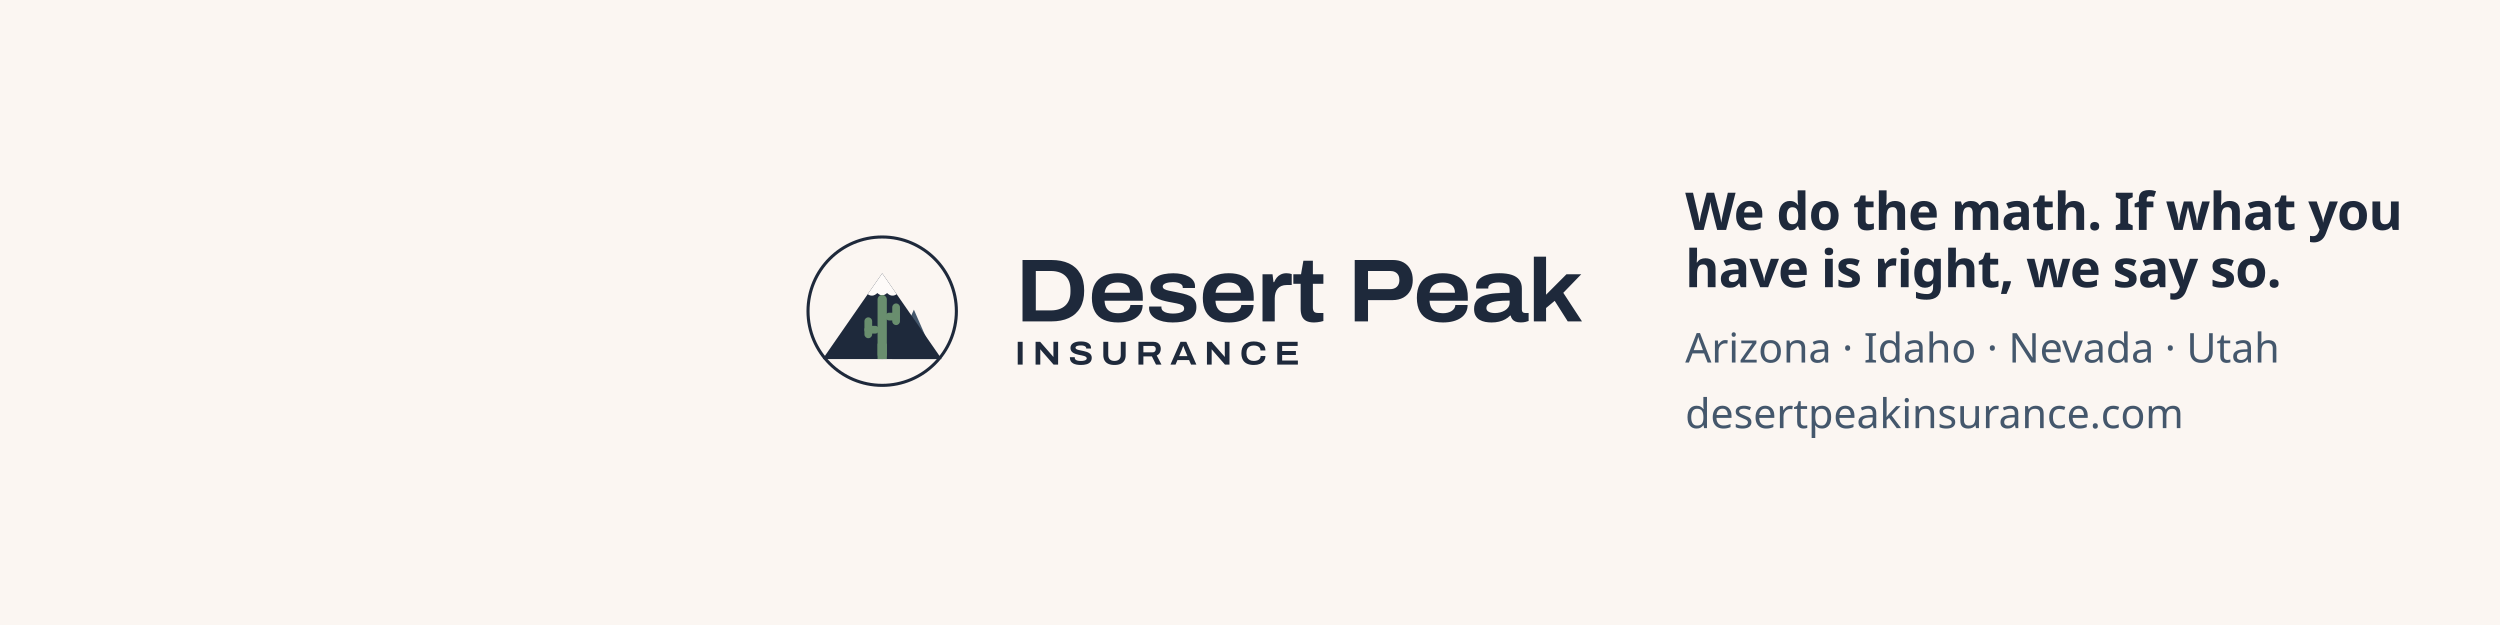
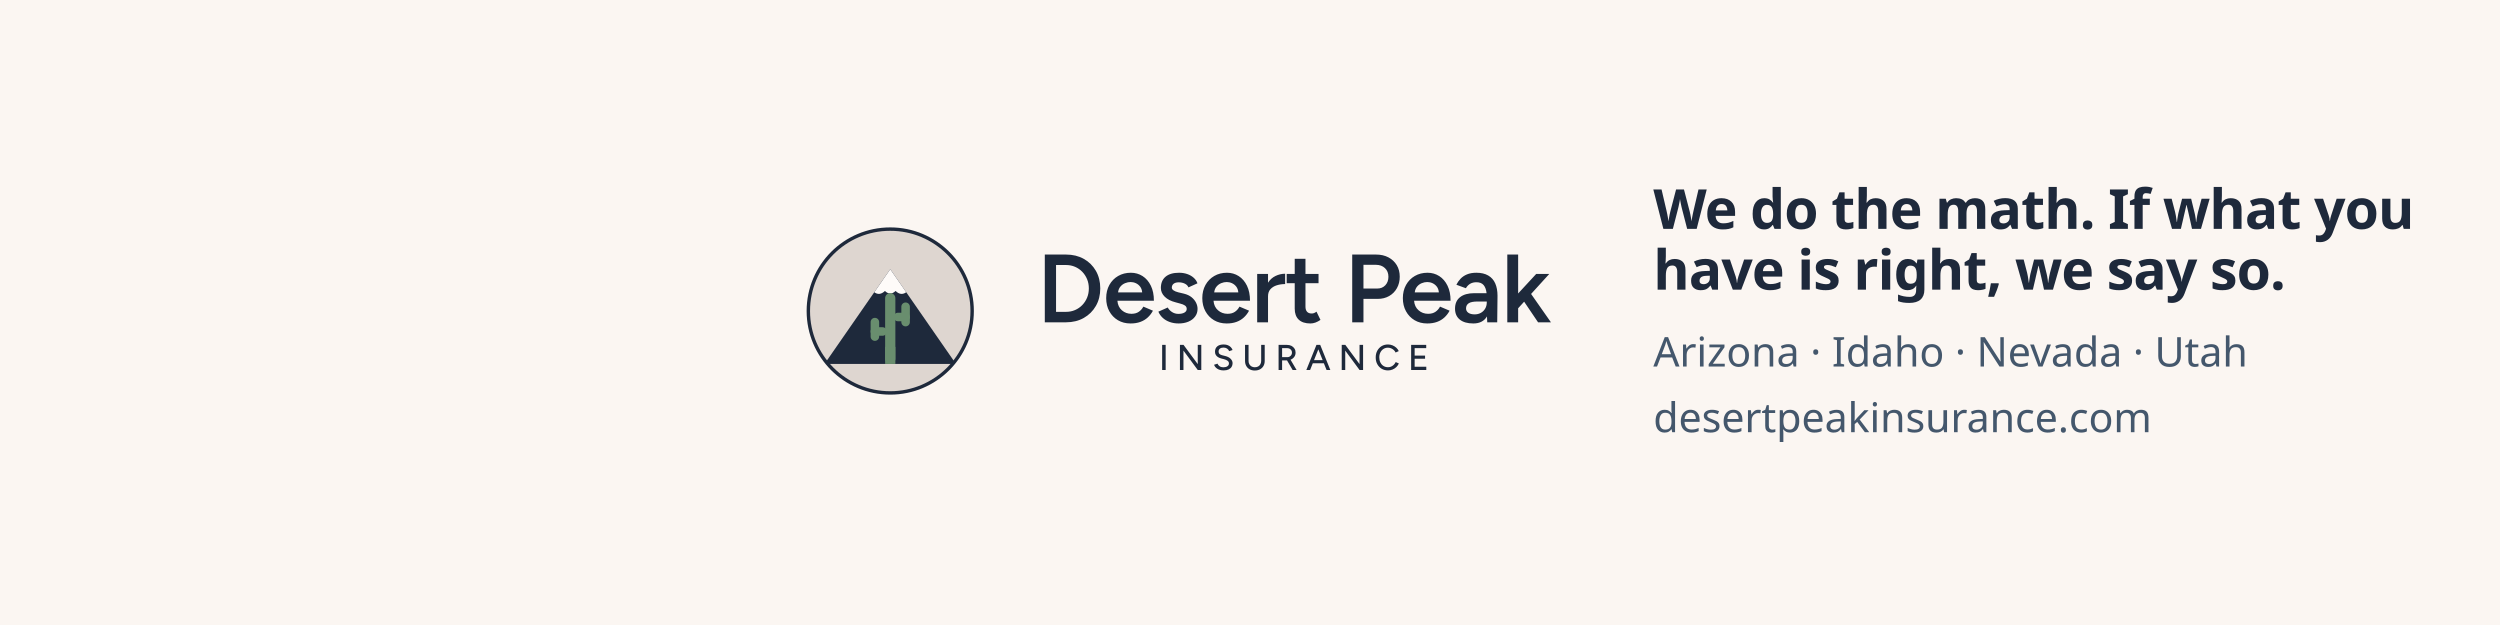
<svg xmlns="http://www.w3.org/2000/svg" viewBox="0 0 1584 396" width="1584" height="396" role="img" aria-labelledby="t">
  <style>@font-face{font-family:"Archivo";src:url("../../../../fonts/archivo-variable.woff2") format("woff2");font-weight:100 900;font-stretch:62% 125%;font-style:normal;font-display:block}
@font-face{font-family:"Archivo";src:url("../../../../fonts/archivo-italic-variable.woff2") format("woff2");font-weight:100 900;font-stretch:62% 125%;font-style:italic;font-display:block}
@font-face{font-family:"Source Serif 4";src:url("../../../../fonts/source-serif-4-variable.woff2") format("woff2");font-weight:200 900;font-style:normal;font-display:block}
@font-face{font-family:"Source Serif 4";src:url("../../../../fonts/source-serif-4-italic-variable.woff2") format("woff2");font-weight:200 900;font-style:italic;font-display:block}</style>
  <rect width="1584" height="396" fill="#FBF6F2" />
-   <g data-logo="daniel/logo-horizontal.svg" transform="translate(510 148.2) scale(1.44)">
+   <g data-logo="daniel/logo-horizontal.svg" transform="translate(510 143) scale(1.59)">
    <g transform="scale(.17)">
+       <circle cx="200" cy="200" r="192" fill="#ded6d0" />
+       <clipPath id="dpc">
+         <circle cx="200" cy="200" r="192" />
+       </clipPath>
+       <g clip-path="url(#dpc)">
+         <path fill="#1e293b" d="m200 102 154 222H46z" />
+         <path fill="#fefbf9" d="m200 102 37.46 54q-12.49 9-24.97-3-12.49 12-24.98 0-12.48 12-24.97 3Z" />
+         <g fill="#698e6e">
+           <rect width="24" height="166" x="188" y="158" rx="12" />
+           <path d="M188 284h24v40h-24z" />
+           <rect width="20" height="56" x="226" y="180" rx="10" />
+           <rect width="38" height="20" x="208" y="204" rx="10" />
+           <rect width="20" height="54" x="154" y="216" rx="10" />
+           <rect width="38" height="20" x="154" y="238" rx="10" />
+         </g>
+       </g>
      <circle cx="200" cy="200" r="192" fill="none" stroke="#1e293b" stroke-width="8" />
-       <path fill="#44576c" d="m282 196 56 128H226z" />
-       <path fill="#1e293b" d="m200 102 154 222H46z" />
-       <path fill="#fefbf9" d="m200 102 37.46 54q-12.49 9-24.97-3-12.49 12-24.98 0-12.48 12-24.97 3Z" />
-       <g fill="#698e6e">
-         <rect width="24" height="166" x="188" y="158" rx="12" />
-         <path d="M188 284h24v40h-24z" />
-         <rect width="20" height="56" x="226" y="180" rx="10" />
-         <rect width="38" height="20" x="208" y="204" rx="10" />
-         <rect width="20" height="54" x="154" y="216" rx="10" />
-         <rect width="38" height="20" x="154" y="238" rx="10" />
-       </g>
    </g>
-     <path fill="#1e293b" d="M95.74 38.5V11.48h12.64q4.53 0 7.77 1.5t4.98 4.5q1.74 2.99 1.74 7.52 0 4.49-1.74 7.49T116.15 37t-7.77 1.5Zm5.85-4.84h6.62q1.97 0 3.57-.52 1.59-.53 2.72-1.55t1.74-2.56q.6-1.54.6-3.57v-.93q0-2.05-.6-3.59-.61-1.53-1.74-2.56-1.13-1.02-2.72-1.54t-3.57-.52h-6.62Zm36.23 5.31q-3.69 0-6.27-1.16t-3.93-3.56-1.36-6.1 1.34-6.09 3.9-3.58 6.19-1.18q3.59 0 6.04 1.16t3.69 3.48 1.25 5.85v1.63h-16.83q.09 1.88.78 3.1t2.02 1.8 3.26.58q.91 0 1.83-.22t1.68-.66q.77-.44 1.26-1.13t.54-1.62h5.39q0 1.79-.76 3.22t-2.19 2.43q-1.42 1-3.41 1.52-1.98.53-4.42.53m-5.94-13.08h11.14q0-1.19-.39-2.03-.4-.85-1.11-1.4t-1.67-.81-2.09-.26q-1.74 0-3.01.5t-1.97 1.5-.9 2.5m29.92 13.08q-2.25 0-4.15-.43t-3.29-1.23q-1.39-.81-2.16-2-.77-1.18-.77-2.72 0-.19.02-.34l.04-.28h5.38l-.01.16-.01.18q.02 1 .73 1.6.72.61 1.87.87 1.16.27 2.46.27 1.22 0 2.35-.19t1.86-.66.73-1.35q0-1-.87-1.48-.87-.49-2.4-.79t-3.48-.66q-1.58-.31-3.03-.74t-2.58-1.11-1.79-1.76-.66-2.67q0-1.65.74-2.83t2.07-1.96 3.18-1.15 4.06-.38q2.05 0 3.78.38t3.02 1.11 2.03 1.82.72 2.44l-.01.42-.03.3h-5.35v-.23q0-.78-.57-1.29t-1.52-.77-2.21-.27q-.68 0-1.47.09t-1.48.31-1.13.58-.44.91q0 .79.77 1.21t2.05.67l2.76.56q1.7.33 3.35.71t2.98 1.03 2.12 1.8.79 3.07q0 1.89-.74 3.2-.75 1.31-2.13 2.1t-3.31 1.15q-1.92.35-4.27.35m24.82 0q-3.68 0-6.26-1.16t-3.94-3.56q-1.35-2.4-1.35-6.1t1.33-6.09q1.34-2.4 3.9-3.58t6.2-1.18q3.59 0 6.04 1.16t3.69 3.48 1.24 5.85v1.63h-16.83q.09 1.88.79 3.1.69 1.23 2.02 1.8 1.32.58 3.26.58.9 0 1.82-.22t1.69-.66 1.26-1.13.54-1.62h5.38q0 1.79-.76 3.22t-2.18 2.43-3.41 1.52-4.43.53m-5.94-13.08h11.15q0-1.19-.4-2.03-.4-.85-1.11-1.4t-1.67-.81-2.09-.26q-1.74 0-3 .5-1.27.5-1.98 1.5-.7 1-.9 2.5m20.66 12.61V17.77h4.41l.41 3.44h.3q.43-1.06 1.14-1.95t1.79-1.42 2.48-.54q.68 0 1.29.11.62.11 1.03.27v4.81h-2.16q-1.38 0-2.38.42T208 24.12t-.96 1.85-.32 2.33v10.2Zm22.69.47q-2.13 0-3.43-.68t-1.89-2.02-.59-3.26V21.96h-3.22v-4.19h3.38l1.04-5.95h4.18v5.95h4.62v4.19h-4.62v10.45q0 1.16.49 1.77t1.86.61h2.27v3.53q-.48.17-1.21.32t-1.49.24-1.39.09m17.88-.47V11.48h16.76q2.8 0 4.75 1.1 1.96 1.11 2.99 3.08t1.04 4.62q0 2.62-1.06 4.62-1.07 2.01-3.08 3.12t-4.84 1.12h-10.71v9.36Zm5.85-14.19h9.66q1.98 0 3.06-1.07 1.09-1.06 1.09-2.94 0-1.27-.48-2.15-.48-.89-1.39-1.36-.92-.48-2.28-.48h-9.66Zm33.05 14.66q-3.69 0-6.27-1.16t-3.93-3.56-1.36-6.1 1.34-6.09 3.9-3.58 6.19-1.18q3.59 0 6.04 1.16t3.69 3.48q1.25 2.32 1.25 5.85v1.63h-16.83q.09 1.88.78 3.1t2.02 1.8 3.26.58q.91 0 1.83-.22t1.68-.66 1.26-1.13.54-1.62h5.39q0 1.79-.76 3.22t-2.19 2.43-3.41 1.52-4.42.53m-5.94-13.08h11.14q0-1.19-.39-2.03-.4-.85-1.11-1.4t-1.67-.81-2.09-.26q-1.74 0-3.01.5t-1.97 1.5-.9 2.5m27.24 13.08q-1.38 0-2.75-.25-1.36-.26-2.48-.9-1.12-.65-1.78-1.82-.67-1.16-.67-2.99 0-2.32 1.15-3.73t3.26-2.14q2.1-.72 4.96-.97 2.87-.25 6.27-.25v-1.24q0-1.1-.46-1.84-.46-.73-1.47-1.1-1.01-.36-2.77-.36-1.53 0-2.58.28-1.06.28-1.59.77-.52.48-.52 1.12v.48h-5.31q-.04-.18-.05-.35l-.01-.4q0-1.82 1.21-3.16 1.21-1.35 3.5-2.08 2.29-.74 5.54-.74t5.45.73q2.2.72 3.32 2.21 1.12 1.5 1.12 3.85v9.24q0 .73.36 1.09t.99.37h1.63v3.52q-.41.17-1.33.41-.91.23-2.12.23-1.4 0-2.32-.37-.91-.38-1.42-1.06t-.71-1.56h-.27q-.89.91-2.11 1.6t-2.73 1.05-3.31.36m1.53-4.14q1.17 0 2.31-.3 1.14-.31 2.07-.87t1.49-1.4.56-1.87v-1.05q-3.21 0-5.5.29t-3.5 1.01-1.21 2.01q0 .78.5 1.26t1.36.7 1.92.22m17.08 3.67V10.02h5.38v16.74l8.97-8.99h6.5l-7.89 8.15 8.23 12.58h-6.27l-5.74-9.05-3.8 3.16v5.89Zm-227.09 19V47.49h2.17V57.5Zm7.86 0V47.49h2.02l4.78 5.45q.13.12.31.33l.36.43.3.37h.1l-.02-.58-.01-.57v-5.43h2.07V57.5h-2l-4.8-5.5q-.25-.27-.53-.62l-.44-.53h-.09l.01.52.01.72v5.41Zm19.95.17q-.99 0-1.88-.16t-1.55-.53-1.04-.98-.38-1.52v-.12l.01-.1h2.15l-.01.12-.01.15q0 .47.33.78.32.3.93.45t1.42.15q.44 0 .82-.04.39-.04.71-.13t.56-.22q.23-.14.36-.33.13-.18.13-.42 0-.39-.3-.63-.3-.25-.81-.41t-1.15-.29l-1.31-.26q-.68-.15-1.32-.36-.64-.22-1.15-.55t-.81-.85-.3-1.24.33-1.25q.32-.54.93-.9t1.45-.54 1.88-.17q1.02 0 1.84.18t1.41.55.89.91.32 1.27v.2h-2.12v-.16q0-.37-.29-.63-.29-.27-.8-.42t-1.18-.15q-.83 0-1.37.12t-.81.35-.26.53q0 .34.29.56.3.23.81.37.51.15 1.15.27t1.32.27 1.32.36q.63.21 1.14.54t.81.84q.3.5.3 1.21 0 1.15-.61 1.86-.61.7-1.68 1.01-1.08.31-2.47.31m14.77 0q-1.61 0-2.71-.5t-1.65-1.47-.56-2.35v-5.86h2.17v5.77q0 1.27.71 1.95.72.68 2.03.68 1.32 0 2.05-.68t.72-1.95v-5.77h2.16v5.86q0 1.38-.56 2.35t-1.65 1.47-2.71.5m10.54-.17V47.49h6.62q1.09 0 1.8.41t1.06 1.11.35 1.61q0 .94-.45 1.71-.44.76-1.34 1.17l2.09 4h-2.41l-1.81-3.61h-3.74v3.61Zm2.17-5.38h4.02q.68 0 1.06-.4.37-.4.37-1.07 0-.44-.16-.74-.17-.31-.49-.47t-.78-.16h-4.02Zm11.92 5.38 4.41-10.01h2.57l4.42 10.01h-2.36l-.84-1.98h-5.13l-.84 1.98Zm3.81-3.73h3.65l-1.04-2.51-.17-.41-.22-.56-.2-.55-.15-.39h-.09l-.25.66-.27.72-.22.54Zm12.24 3.73V47.49h2.03l4.78 5.45q.13.12.31.33l.36.43.3.37h.09l-.01-.58-.01-.57v-5.43h2.07V57.5h-2l-4.8-5.5q-.25-.27-.53-.62l-.45-.53h-.08l.01.52.01.72v5.41Zm20.66.17q-1.78 0-3.01-.56t-1.86-1.72-.63-2.9q0-2.56 1.43-3.87 1.42-1.3 4.06-1.3 1.47 0 2.62.45 1.14.46 1.79 1.34t.66 2.19h-2.16q0-.71-.37-1.2t-1.02-.74-1.53-.26q-1.05 0-1.78.38-.73.37-1.1 1.08t-.37 1.74v.37q0 1.04.37 1.76.38.72 1.1 1.09t1.79.37q.91 0 1.58-.25.67-.24 1.03-.73.37-.49.37-1.19h2.1q0 1.28-.65 2.17-.64.88-1.79 1.33-1.14.45-2.63.45m10.27-.17V47.49h8.98v1.79h-6.82v2.23h6.05v1.78h-6.05v2.42h6.92v1.79Z" data-logo="wordmark.svg" />
+     <path fill="#1e293b" d="M95.59 38.5v-27h8.49q3.97 0 7.04 1.72 3.06 1.71 4.82 4.76 1.75 3.05 1.75 7.02 0 3.93-1.75 6.98-1.76 3.05-4.82 4.78t-7.04 1.74Zm4.48-4.17h4.01q1.89 0 3.55-.71 1.65-.71 2.89-1.99 1.23-1.27 1.93-2.97.69-1.69.69-3.66t-.69-3.66q-.7-1.7-1.93-2.97-1.24-1.28-2.89-1.99t-3.55-.71h-4.01Zm29.66 4.63q-2.82 0-5-1.29t-3.43-3.57q-1.25-2.27-1.25-5.24t1.27-5.25 3.49-3.57 5.07-1.29q2.59 0 4.67 1.33t3.3 3.84 1.21 5.98h-14.54q.19 2.43 1.79 3.82t3.8 1.39q1.78 0 2.93-.8 1.16-.79 1.82-2.06l3.82 1.62q-.81 1.54-2.07 2.7t-2.97 1.78-3.91.61m-4.94-12.38h9.6q-.11-1.39-.81-2.29-.69-.91-1.69-1.37-1.01-.47-2.12-.47-1.08 0-2.18.45-1.1.44-1.87 1.37-.78.92-.93 2.31m24.15 12.38q-1.93 0-3.55-.58-1.62-.57-2.78-1.63-1.16-1.07-1.77-2.49l3.74-1.66q.58 1.08 1.71 1.81 1.14.73 2.53.73 1.5 0 2.41-.52t.91-1.44q0-.89-.7-1.37-.69-.48-1.96-.79l-1.82-.5q-2.74-.7-4.28-2.22t-1.54-3.49q0-2.9 1.87-4.48t5.38-1.58q1.77 0 3.26.52t2.56 1.47 1.51 2.22l-3.59 1.62q-.38-.97-1.46-1.49t-2.4-.52-2.04.56-.73 1.56q0 .58.65 1.06.66.48 1.89.79l2.28.54q1.89.47 3.08 1.45t1.78 2.2.58 2.45q0 1.73-.99 3.04-.98 1.32-2.68 2.03-1.69.71-3.85.71m19.09 0q-2.82 0-5-1.29t-3.43-3.57q-1.25-2.27-1.25-5.24t1.27-5.25 3.49-3.57 5.07-1.29q2.59 0 4.67 1.33t3.3 3.84q1.21 2.51 1.21 5.98h-14.54q.19 2.43 1.8 3.82 1.6 1.39 3.79 1.39 1.78 0 2.94-.8 1.15-.79 1.81-2.06l3.82 1.62q-.81 1.54-2.07 2.7t-2.97 1.78-3.91.61m-4.94-12.38h9.61q-.12-1.39-.81-2.29t-1.7-1.37-2.12-.47q-1.08 0-2.18.45-1.1.44-1.87 1.37-.77.92-.93 2.31m17.13 11.92V19.21h4.32v3.51q1.15-1.81 3.01-2.7 1.85-.88 3.81-.88v4.12q-1.77 0-3.33.49-1.56.48-2.53 1.56t-.96 2.85V38.5Zm21.21.46q-3.05 0-4.65-1.52t-1.6-4.38V22.92h-3.2v-3.71h3.2V13.2h4.28v6.01h5.21v3.71h-5.21v9.33q0 1.35.64 2.05t1.87.69q.39 0 .85-.15.46-.16 1.04-.58l1.58 3.28q-1 .69-2 1.06-1.01.36-2.01.36m16.66-.46v-27h9.53q2.78 0 4.9 1.12t3.32 3.1q1.19 1.99 1.19 4.61 0 2.55-1.12 4.55-1.11 2.01-3.1 3.15t-4.61 1.14h-5.63v9.33Zm4.48-13.46h5.55q1.93 0 3.17-1.31 1.23-1.31 1.23-3.4 0-2.12-1.39-3.43t-3.59-1.31h-4.97Zm25.38 13.92q-2.82 0-5-1.29t-3.43-3.57q-1.25-2.27-1.25-5.24t1.27-5.25 3.49-3.57 5.07-1.29q2.59 0 4.67 1.33t3.3 3.84 1.21 5.98h-14.54q.19 2.43 1.8 3.82 1.6 1.39 3.79 1.39 1.78 0 2.94-.8 1.15-.79 1.81-2.06l3.82 1.62q-.81 1.54-2.07 2.7t-2.97 1.78-3.91.61m-4.94-12.38h9.61q-.12-1.39-.81-2.29t-1.7-1.37-2.12-.47q-1.08 0-2.18.45-1.1.44-1.87 1.37-.77.92-.93 2.31m23.34 12.38q-3.47 0-5.38-1.54t-1.91-4.36q0-3.01 2.02-4.59t5.65-1.58h4.9q-.23-2.12-1.19-3.24-.97-1.12-2.86-1.12-1.39 0-2.43.58t-1.77 1.81l-3.78-1.39q.61-1.27 1.64-2.37t2.58-1.75q1.56-.66 3.76-.66 2.82 0 4.71 1.1t2.79 3.14q.91 2.05.91 4.94l-.12 10.57h-3.97l-.11-2.35q-.78 1.35-2.14 2.08-1.37.73-3.3.73m.54-3.62q1.42 0 2.52-.64t1.7-1.72.6-2.39v-.38h-3.59q-2.58 0-3.62.71-1.05.71-1.05 2.03 0 1.11.91 1.75t2.53.64m13 3.16v-27h4.32v15.51l7.21-7.8h5.21l-7.26 7.99 7.91 11.3h-5.13l-5.55-8.22-2.39 2.63v5.59Zm-137.54 19v-10h1.4v10Zm7.09 0v-10h1.44l5.66 7.66V47.5h1.41v10h-1.41l-5.7-7.73v7.73Zm17.43.17q-.8 0-1.45-.18-.65-.19-1.13-.51t-.8-.72q-.31-.4-.44-.85l1.36-.44q.21.59.81 1.02.6.42 1.47.44 1.06 0 1.67-.42t.61-1.12q0-.65-.53-1.05t-1.4-.63l-1.16-.3q-.69-.18-1.25-.52t-.89-.88q-.33-.52-.33-1.27 0-1.37.89-2.14t2.58-.77q.97 0 1.69.31.71.3 1.17.8.47.5.67 1.1l-1.36.46q-.24-.64-.83-1.04-.58-.39-1.44-.39-.9 0-1.42.43t-.52 1.17q0 .63.4.97t1.1.5l1.15.29q1.4.34 2.17 1.13.76.8.76 1.74 0 .81-.4 1.46t-1.2 1.03-1.95.38m12.4.04q-1.16 0-2.04-.47-.88-.48-1.36-1.35-.49-.86-.49-1.99v-6.4h1.4v6.4q0 .74.32 1.31t.89.89 1.3.31q.75 0 1.32-.31t.88-.89.32-1.31v-6.4h1.41v6.4q0 1.13-.49 1.99t-1.39 1.35q-.89.47-2.07.47m9.48-.21v-10h3.37q1 0 1.77.39.76.4 1.2 1.09t.43 1.61q0 .98-.55 1.72-.56.75-1.46 1.09l2.41 4.1h-1.58l-2.23-3.83h-1.96v3.83Zm1.4-5.11h2.1q.52 0 .92-.24t.66-.64.25-.92q0-.8-.56-1.3-.55-.5-1.44-.5h-1.93Zm9.66 5.11 4.03-10h1.5l4.03 10h-1.5l-1.08-2.67h-4.41l-1.07 2.67Zm3.06-3.93h3.44l-1.72-4.3Zm11.04 3.93v-10h1.44l5.66 7.66V47.5h1.41v10h-1.41l-5.7-7.73v7.73Zm18.46.17q-1.43 0-2.55-.66-1.11-.67-1.74-1.83t-.63-2.68q0-1.51.63-2.68.63-1.16 1.73-1.83 1.1-.66 2.53-.66.93 0 1.77.33.84.34 1.51.93.66.6 1.02 1.38l-1.26.57q-.27-.58-.74-1.01t-1.07-.67-1.23-.25q-1 0-1.79.5-.78.5-1.23 1.38t-.44 2.01q0 1.14.45 2.03t1.24 1.38 1.81.49q.66 0 1.24-.26.59-.27 1.05-.73.47-.47.75-1.07l1.26.56q-.36.81-1.01 1.44-.66.63-1.51.98t-1.79.35m9.2-.17v-10h6.01v1.29h-4.61v2.97h4.15v1.25h-4.15v3.2h4.64v1.29Z" data-logo="wordmark.svg" />
  </g>
-   <text font-family="Archivo" font-size="33" font-weight="640" fill="#1E293B" letter-spacing="-0.015em" font-stretch="112%">
-     <tspan x="1067.76" y="145.67">We do the math. If what you</tspan>
-     <tspan x="1067.76" y="181.98">have is right, we say so.</tspan>
+   <text font-family="Archivo" font-size="35" font-weight="640" fill="#1E293B" letter-spacing="-0.015em" font-stretch="112%">
+     <tspan x="1047.54" y="145.03">We do the math. If what you</tspan>
+     <tspan x="1047.54" y="183.53">have is right, we say so.</tspan>
  </text>
  <text font-family="Archivo" font-size="26" font-weight="500" fill="#44576C">
-     <tspan x="1067.76" y="229.68">Arizona · Idaho · Nevada · Utah</tspan>
-     <tspan x="1067.76" y="271.28">desertpeakinsurance.com</tspan>
+     <tspan x="1047.54" y="232.23">Arizona · Idaho · Nevada · Utah</tspan>
+     <tspan x="1047.54" y="273.83">desertpeakinsurance.com</tspan>
  </text>
</svg>
